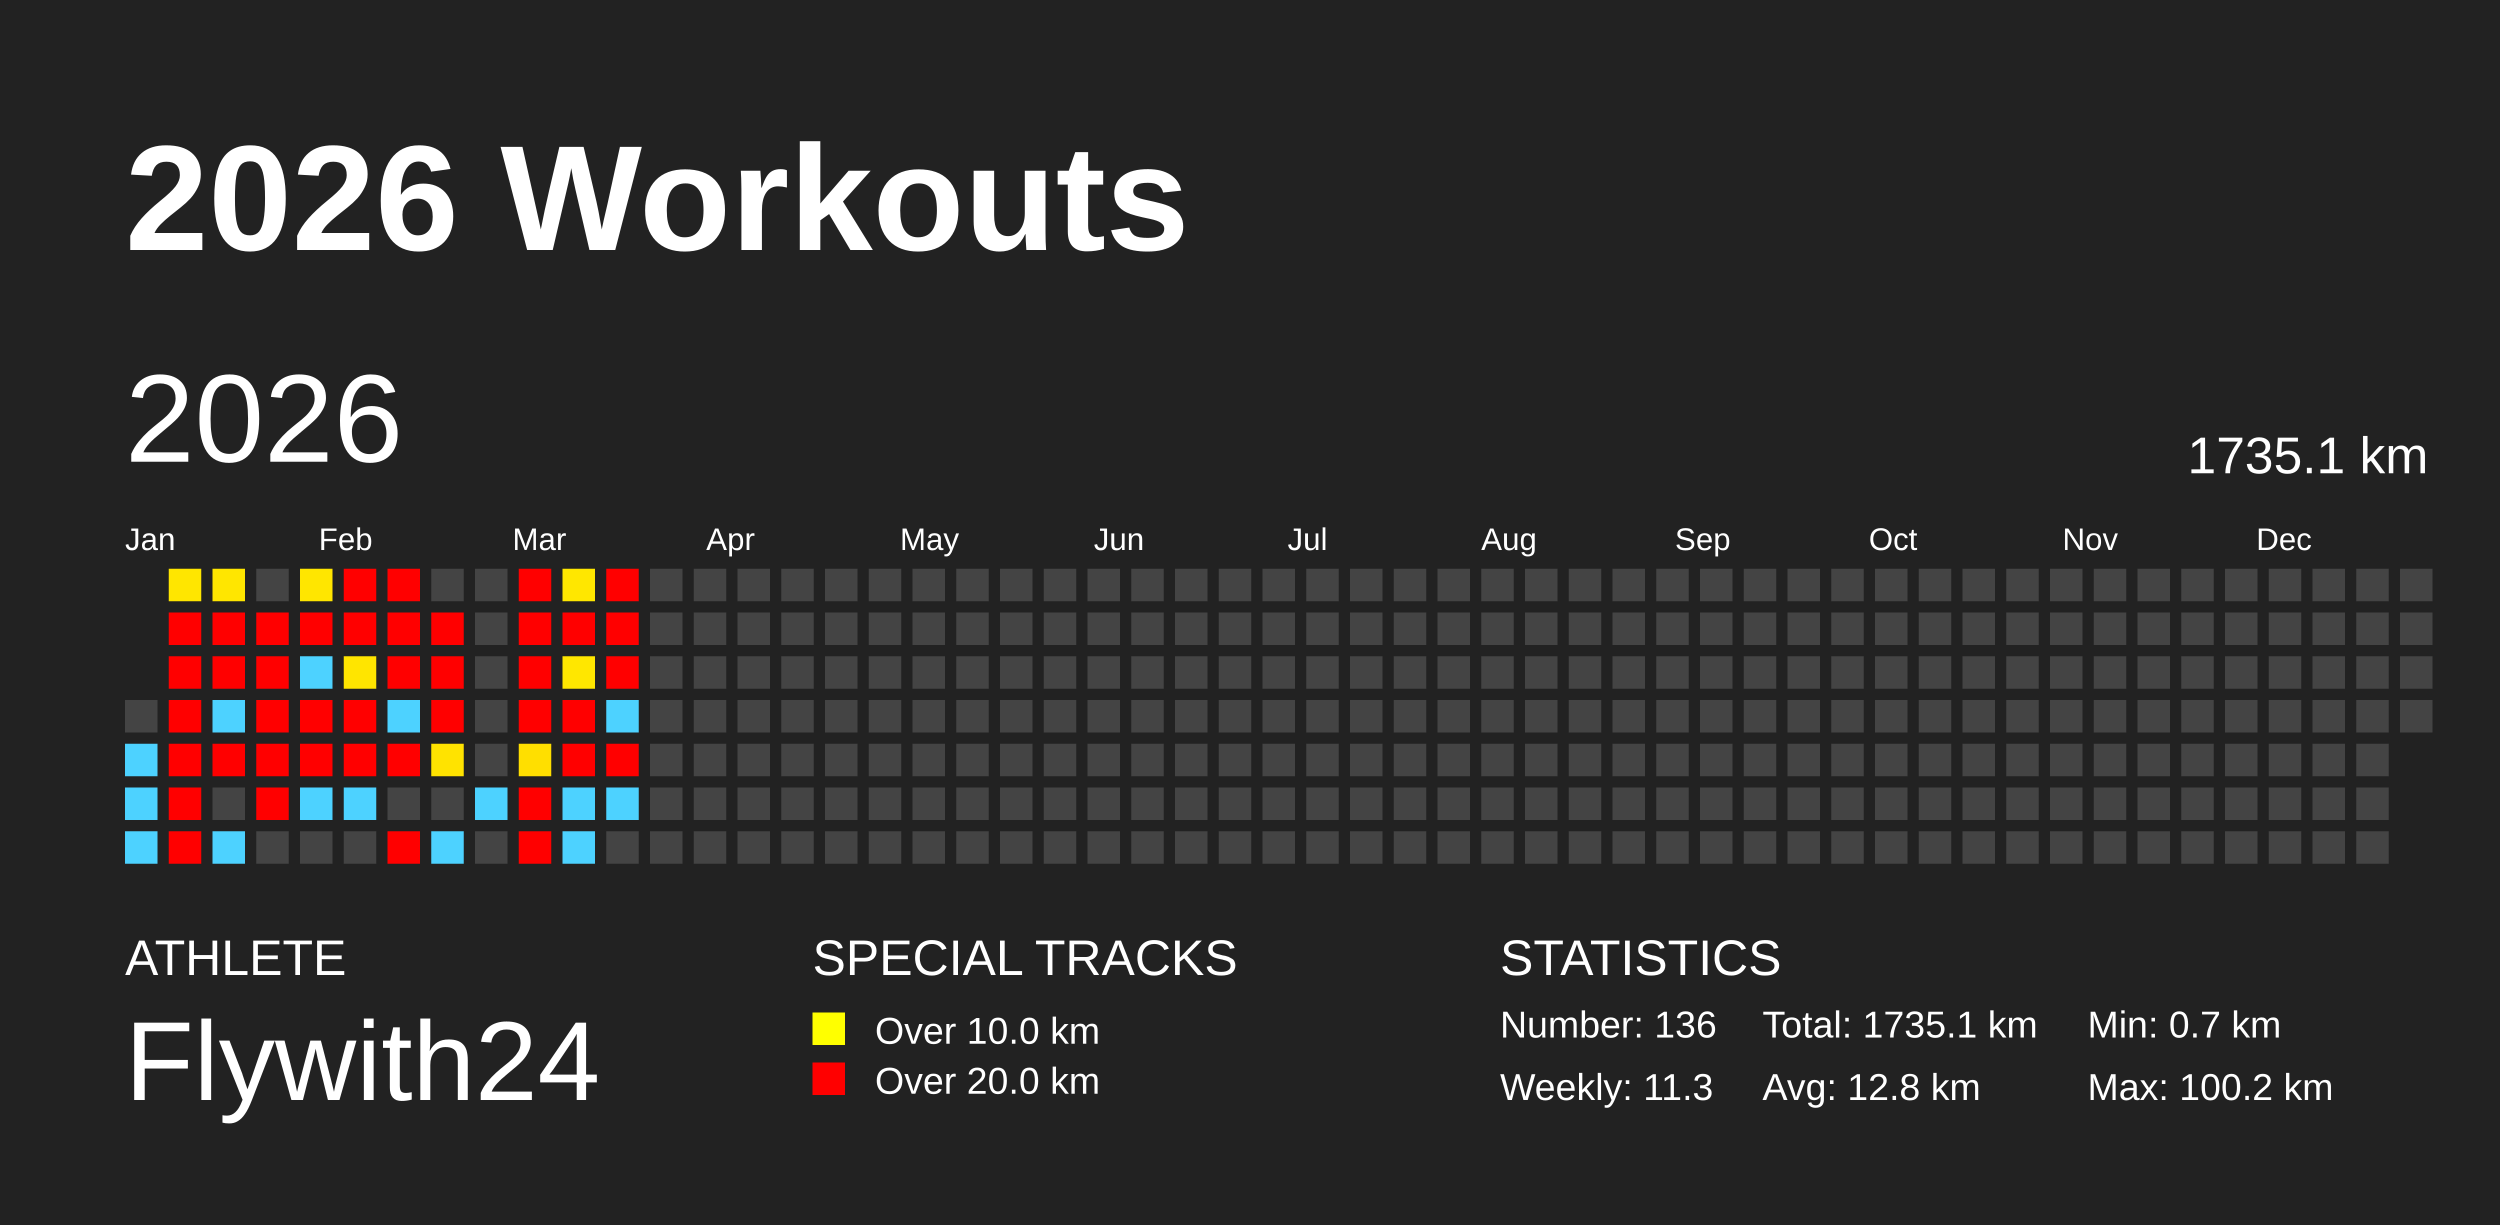
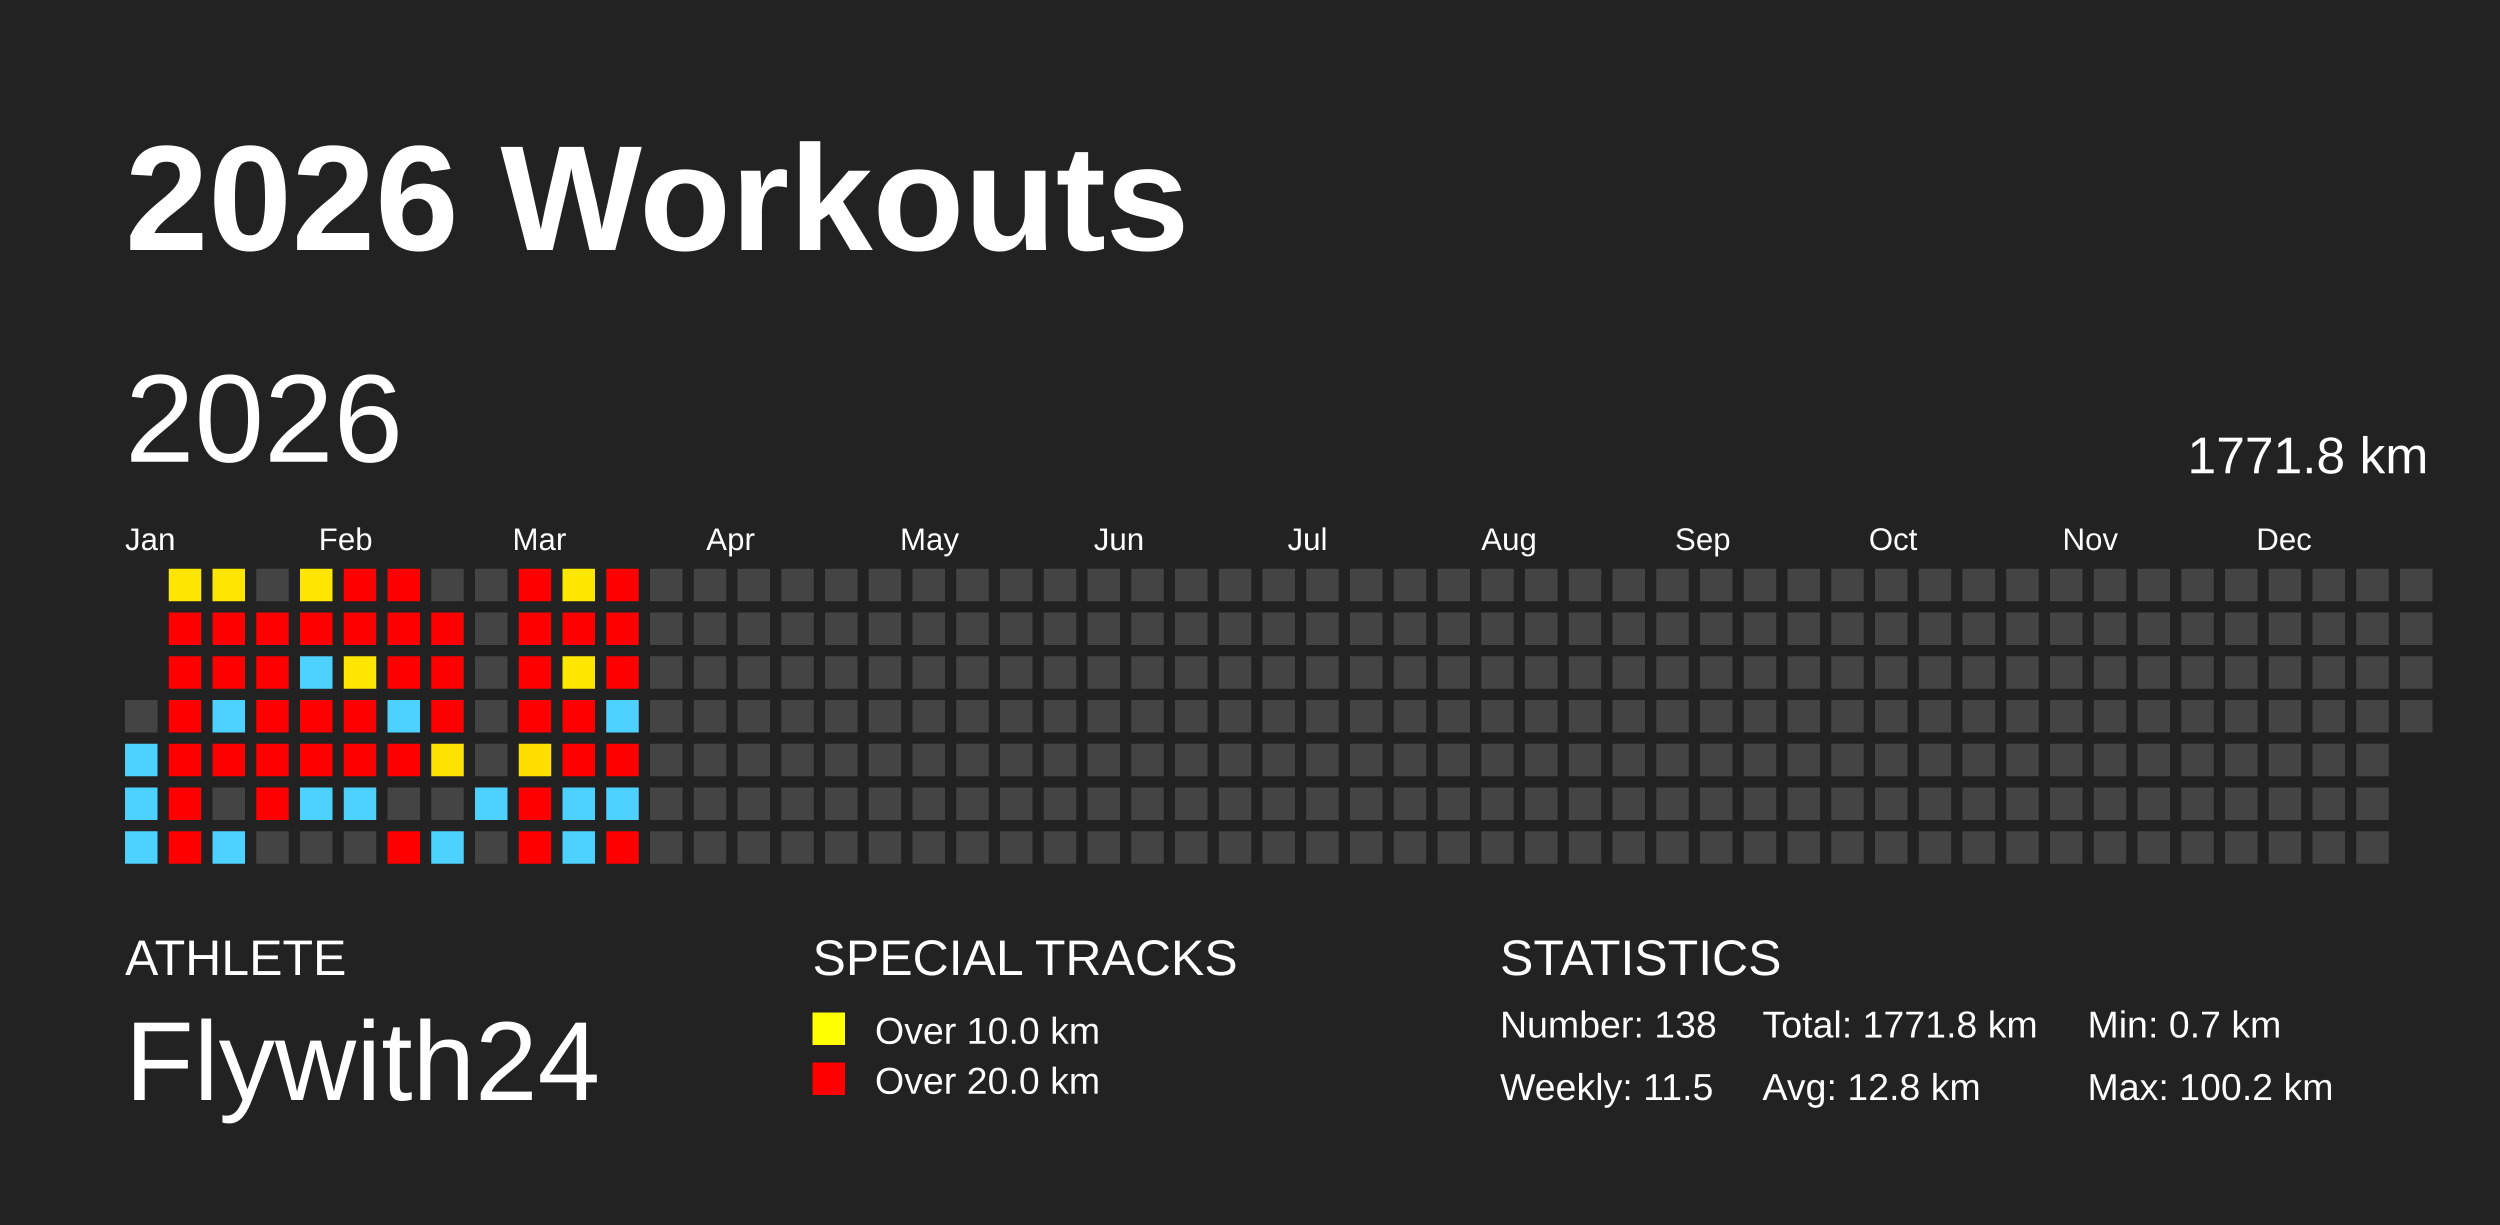
<svg xmlns="http://www.w3.org/2000/svg" baseProfile="full" height="98mm" version="1.1" viewBox="0,0,200,98" width="200mm">
  <defs />
  <rect fill="#222222" height="98" width="200" x="0" y="0" />
  <text fill="#FFFFFF" style="font-size:12px; font-family:Arial; font-weight:bold;" x="10" y="20">2026 Workouts</text>
  <text fill="#FFFFFF" style="font-size:4px; font-family:Arial" x="10" y="78">ATHLETE</text>
  <text fill="#FFFFFF" style="font-size:9px; font-family:Arial" x="10" y="88">Flywith24</text>
  <text fill="#FFFFFF" style="font-size:4px; font-family:Arial" x="65" y="78">SPECIAL TRACKS</text>
  <rect fill="yellow" height="2.6" width="2.6" x="65" y="81" />
  <text fill="#FFFFFF" style="font-size:3px; font-family:Arial" x="70" y="83.5">Over 10.0 km</text>
  <rect fill="red" height="2.6" width="2.6" x="65" y="85" />
  <text fill="#FFFFFF" style="font-size:3px; font-family:Arial" x="70" y="87.5">Over 20.0 km</text>
  <text fill="#FFFFFF" style="font-size:4px; font-family:Arial" x="120" y="78">STATISTICS</text>
-   <text fill="#FFFFFF" style="font-size:3px; font-family:Arial" x="120" y="83">Number: 136</text>
-   <text fill="#FFFFFF" style="font-size:3px; font-family:Arial" x="120" y="88">Weekly: 11.3</text>
-   <text fill="#FFFFFF" style="font-size:3px; font-family:Arial" x="141" y="83">Total: 1735.1 km</text>
+   <text fill="#FFFFFF" style="font-size:3px; font-family:Arial" x="120" y="83">Number: 138</text>
+   <text fill="#FFFFFF" style="font-size:3px; font-family:Arial" x="120" y="88">Weekly: 11.5</text>
+   <text fill="#FFFFFF" style="font-size:3px; font-family:Arial" x="141" y="83">Total: 1771.8 km</text>
  <text fill="#FFFFFF" style="font-size:3px; font-family:Arial" x="141" y="88">Avg: 12.8 km</text>
  <text fill="#FFFFFF" style="font-size:3px; font-family:Arial" x="167" y="83">Min: 0.7 km</text>
  <text fill="#FFFFFF" style="font-size:3px; font-family:Arial" x="167" y="88">Max: 100.2 km</text>
  <text dominant-baseline="hanging" fill="#FFFFFF" style="font-size:10.0px; font-family:Arial;" x="10" y="30">2026</text>
-   <text dominant-baseline="hanging" fill="#FFFFFF" style="font-size:4.125px; font-family:Arial;" x="175" y="35">1735.1 km</text>
+   <text dominant-baseline="hanging" fill="#FFFFFF" style="font-size:4.125px; font-family:Arial;" x="175" y="35">1771.8 km</text>
  <text fill="#FFFFFF" style="font-size:2.5px; font-family:Arial" x="10.0" y="44">Jan</text>
  <text fill="#FFFFFF" style="font-size:2.5px; font-family:Arial" x="25.5" y="44">Feb</text>
  <text fill="#FFFFFF" style="font-size:2.5px; font-family:Arial" x="41.0" y="44">Mar</text>
  <text fill="#FFFFFF" style="font-size:2.5px; font-family:Arial" x="56.5" y="44">Apr</text>
  <text fill="#FFFFFF" style="font-size:2.5px; font-family:Arial" x="72.0" y="44">May</text>
  <text fill="#FFFFFF" style="font-size:2.5px; font-family:Arial" x="87.5" y="44">Jun</text>
  <text fill="#FFFFFF" style="font-size:2.5px; font-family:Arial" x="103.0" y="44">Jul</text>
  <text fill="#FFFFFF" style="font-size:2.5px; font-family:Arial" x="118.5" y="44">Aug</text>
  <text fill="#FFFFFF" style="font-size:2.5px; font-family:Arial" x="134.0" y="44">Sep</text>
  <text fill="#FFFFFF" style="font-size:2.5px; font-family:Arial" x="149.5" y="44">Oct</text>
  <text fill="#FFFFFF" style="font-size:2.5px; font-family:Arial" x="165.0" y="44">Nov</text>
  <text fill="#FFFFFF" style="font-size:2.5px; font-family:Arial" x="180.5" y="44">Dec</text>
  <rect fill="#444444" height="2.6" width="2.6" x="10.0" y="56.0" />
  <rect fill="#4dd2ff" height="2.6" width="2.6" x="10.0" y="59.5" />
  <rect fill="#4dd2ff" height="2.6" width="2.6" x="10.0" y="63.0" />
  <rect fill="#4dd2ff" height="2.6" width="2.6" x="10.0" y="66.5" />
  <rect fill="#ffe600" height="2.6" width="2.6" x="13.5" y="45.5" />
  <rect fill="red" height="2.6" width="2.6" x="13.5" y="49.0" />
  <rect fill="red" height="2.6" width="2.6" x="13.5" y="52.5" />
  <rect fill="red" height="2.6" width="2.6" x="13.5" y="56.0" />
  <rect fill="red" height="2.6" width="2.6" x="13.5" y="59.5" />
  <rect fill="red" height="2.6" width="2.6" x="13.5" y="63.0" />
  <rect fill="red" height="2.6" width="2.6" x="13.5" y="66.5" />
  <rect fill="#ffe600" height="2.6" width="2.6" x="17.0" y="45.5" />
  <rect fill="red" height="2.6" width="2.6" x="17.0" y="49.0" />
  <rect fill="red" height="2.6" width="2.6" x="17.0" y="52.5" />
  <rect fill="#4dd2ff" height="2.6" width="2.6" x="17.0" y="56.0" />
  <rect fill="red" height="2.6" width="2.6" x="17.0" y="59.5" />
  <rect fill="#444444" height="2.6" width="2.6" x="17.0" y="63.0" />
  <rect fill="#4dd2ff" height="2.6" width="2.6" x="17.0" y="66.5" />
  <rect fill="#444444" height="2.6" width="2.6" x="20.5" y="45.5" />
  <rect fill="red" height="2.6" width="2.6" x="20.5" y="49.0" />
  <rect fill="red" height="2.6" width="2.6" x="20.5" y="52.5" />
  <rect fill="red" height="2.6" width="2.6" x="20.5" y="56.0" />
  <rect fill="red" height="2.6" width="2.6" x="20.5" y="59.5" />
  <rect fill="red" height="2.6" width="2.6" x="20.5" y="63.0" />
  <rect fill="#444444" height="2.6" width="2.6" x="20.5" y="66.5" />
  <rect fill="#ffe600" height="2.6" width="2.6" x="24.0" y="45.5" />
  <rect fill="red" height="2.6" width="2.6" x="24.0" y="49.0" />
  <rect fill="#4dd2ff" height="2.6" width="2.6" x="24.0" y="52.5" />
  <rect fill="red" height="2.6" width="2.6" x="24.0" y="56.0" />
  <rect fill="red" height="2.6" width="2.6" x="24.0" y="59.5" />
  <rect fill="#4dd2ff" height="2.6" width="2.6" x="24.0" y="63.0" />
  <rect fill="#444444" height="2.6" width="2.6" x="24.0" y="66.5" />
  <rect fill="red" height="2.6" width="2.6" x="27.5" y="45.5" />
  <rect fill="red" height="2.6" width="2.6" x="27.5" y="49.0" />
  <rect fill="#ffe500" height="2.6" width="2.6" x="27.5" y="52.5" />
  <rect fill="red" height="2.6" width="2.6" x="27.5" y="56.0" />
  <rect fill="red" height="2.6" width="2.6" x="27.5" y="59.5" />
  <rect fill="#4dd2ff" height="2.6" width="2.6" x="27.5" y="63.0" />
  <rect fill="#444444" height="2.6" width="2.6" x="27.5" y="66.5" />
  <rect fill="red" height="2.6" width="2.6" x="31.0" y="45.5" />
  <rect fill="red" height="2.6" width="2.6" x="31.0" y="49.0" />
  <rect fill="red" height="2.6" width="2.6" x="31.0" y="52.5" />
  <rect fill="#4dd2ff" height="2.6" width="2.6" x="31.0" y="56.0" />
  <rect fill="red" height="2.6" width="2.6" x="31.0" y="59.5" />
  <rect fill="#444444" height="2.6" width="2.6" x="31.0" y="63.0" />
  <rect fill="red" height="2.6" width="2.6" x="31.0" y="66.5" />
  <rect fill="#444444" height="2.6" width="2.6" x="34.5" y="45.5" />
  <rect fill="red" height="2.6" width="2.6" x="34.5" y="49.0" />
  <rect fill="red" height="2.6" width="2.6" x="34.5" y="52.5" />
  <rect fill="red" height="2.6" width="2.6" x="34.5" y="56.0" />
  <rect fill="#ffe300" height="2.6" width="2.6" x="34.5" y="59.5" />
  <rect fill="#444444" height="2.6" width="2.6" x="34.5" y="63.0" />
  <rect fill="#4dd2ff" height="2.6" width="2.6" x="34.5" y="66.5" />
  <rect fill="#444444" height="2.6" width="2.6" x="38.0" y="45.5" />
  <rect fill="#444444" height="2.6" width="2.6" x="38.0" y="49.0" />
  <rect fill="#444444" height="2.6" width="2.6" x="38.0" y="52.5" />
  <rect fill="#444444" height="2.6" width="2.6" x="38.0" y="56.0" />
  <rect fill="#444444" height="2.6" width="2.6" x="38.0" y="59.5" />
  <rect fill="#4dd2ff" height="2.6" width="2.6" x="38.0" y="63.0" />
  <rect fill="#444444" height="2.6" width="2.6" x="38.0" y="66.5" />
  <rect fill="red" height="2.6" width="2.6" x="41.5" y="45.5" />
  <rect fill="red" height="2.6" width="2.6" x="41.5" y="49.0" />
  <rect fill="red" height="2.6" width="2.6" x="41.5" y="52.5" />
  <rect fill="red" height="2.6" width="2.6" x="41.5" y="56.0" />
  <rect fill="#ffdf00" height="2.6" width="2.6" x="41.5" y="59.5" />
  <rect fill="red" height="2.6" width="2.6" x="41.5" y="63.0" />
  <rect fill="red" height="2.6" width="2.6" x="41.5" y="66.5" />
  <rect fill="#ffe700" height="2.6" width="2.6" x="45.0" y="45.5" />
  <rect fill="red" height="2.6" width="2.6" x="45.0" y="49.0" />
  <rect fill="#ffe700" height="2.6" width="2.6" x="45.0" y="52.5" />
  <rect fill="red" height="2.6" width="2.6" x="45.0" y="56.0" />
  <rect fill="red" height="2.6" width="2.6" x="45.0" y="59.5" />
  <rect fill="#4dd2ff" height="2.6" width="2.6" x="45.0" y="63.0" />
  <rect fill="#4dd2ff" height="2.6" width="2.6" x="45.0" y="66.5" />
  <rect fill="red" height="2.6" width="2.6" x="48.5" y="45.5" />
  <rect fill="red" height="2.6" width="2.6" x="48.5" y="49.0" />
  <rect fill="red" height="2.6" width="2.6" x="48.5" y="52.5" />
  <rect fill="#4dd2ff" height="2.6" width="2.6" x="48.5" y="56.0" />
  <rect fill="red" height="2.6" width="2.6" x="48.5" y="59.5" />
  <rect fill="#4dd2ff" height="2.6" width="2.6" x="48.5" y="63.0" />
-   <rect fill="#444444" height="2.6" width="2.6" x="48.5" y="66.5" />
+   <rect fill="red" height="2.6" width="2.6" x="48.5" y="66.5" />
  <rect fill="#444444" height="2.6" width="2.6" x="52.0" y="45.5" />
  <rect fill="#444444" height="2.6" width="2.6" x="52.0" y="49.0" />
  <rect fill="#444444" height="2.6" width="2.6" x="52.0" y="52.5" />
  <rect fill="#444444" height="2.6" width="2.6" x="52.0" y="56.0" />
  <rect fill="#444444" height="2.6" width="2.6" x="52.0" y="59.5" />
  <rect fill="#444444" height="2.6" width="2.6" x="52.0" y="63.0" />
  <rect fill="#444444" height="2.6" width="2.6" x="52.0" y="66.5" />
  <rect fill="#444444" height="2.6" width="2.6" x="55.5" y="45.5" />
  <rect fill="#444444" height="2.6" width="2.6" x="55.5" y="49.0" />
  <rect fill="#444444" height="2.6" width="2.6" x="55.5" y="52.5" />
  <rect fill="#444444" height="2.6" width="2.6" x="55.5" y="56.0" />
  <rect fill="#444444" height="2.6" width="2.6" x="55.5" y="59.5" />
  <rect fill="#444444" height="2.6" width="2.6" x="55.5" y="63.0" />
  <rect fill="#444444" height="2.6" width="2.6" x="55.5" y="66.5" />
  <rect fill="#444444" height="2.6" width="2.6" x="59.0" y="45.5" />
  <rect fill="#444444" height="2.6" width="2.6" x="59.0" y="49.0" />
  <rect fill="#444444" height="2.6" width="2.6" x="59.0" y="52.5" />
  <rect fill="#444444" height="2.6" width="2.6" x="59.0" y="56.0" />
  <rect fill="#444444" height="2.6" width="2.6" x="59.0" y="59.5" />
  <rect fill="#444444" height="2.6" width="2.6" x="59.0" y="63.0" />
  <rect fill="#444444" height="2.6" width="2.6" x="59.0" y="66.5" />
  <rect fill="#444444" height="2.6" width="2.6" x="62.5" y="45.5" />
  <rect fill="#444444" height="2.6" width="2.6" x="62.5" y="49.0" />
  <rect fill="#444444" height="2.6" width="2.6" x="62.5" y="52.5" />
  <rect fill="#444444" height="2.6" width="2.6" x="62.5" y="56.0" />
  <rect fill="#444444" height="2.6" width="2.6" x="62.5" y="59.5" />
  <rect fill="#444444" height="2.6" width="2.6" x="62.5" y="63.0" />
  <rect fill="#444444" height="2.6" width="2.6" x="62.5" y="66.5" />
  <rect fill="#444444" height="2.6" width="2.6" x="66.0" y="45.5" />
  <rect fill="#444444" height="2.6" width="2.6" x="66.0" y="49.0" />
  <rect fill="#444444" height="2.6" width="2.6" x="66.0" y="52.5" />
  <rect fill="#444444" height="2.6" width="2.6" x="66.0" y="56.0" />
  <rect fill="#444444" height="2.6" width="2.6" x="66.0" y="59.5" />
  <rect fill="#444444" height="2.6" width="2.6" x="66.0" y="63.0" />
  <rect fill="#444444" height="2.6" width="2.6" x="66.0" y="66.5" />
  <rect fill="#444444" height="2.6" width="2.6" x="69.5" y="45.5" />
  <rect fill="#444444" height="2.6" width="2.6" x="69.5" y="49.0" />
  <rect fill="#444444" height="2.6" width="2.6" x="69.5" y="52.5" />
  <rect fill="#444444" height="2.6" width="2.6" x="69.5" y="56.0" />
  <rect fill="#444444" height="2.6" width="2.6" x="69.5" y="59.5" />
  <rect fill="#444444" height="2.6" width="2.6" x="69.5" y="63.0" />
  <rect fill="#444444" height="2.6" width="2.6" x="69.5" y="66.5" />
  <rect fill="#444444" height="2.6" width="2.6" x="73.0" y="45.5" />
  <rect fill="#444444" height="2.6" width="2.6" x="73.0" y="49.0" />
  <rect fill="#444444" height="2.6" width="2.6" x="73.0" y="52.5" />
  <rect fill="#444444" height="2.6" width="2.6" x="73.0" y="56.0" />
  <rect fill="#444444" height="2.6" width="2.6" x="73.0" y="59.5" />
  <rect fill="#444444" height="2.6" width="2.6" x="73.0" y="63.0" />
  <rect fill="#444444" height="2.6" width="2.6" x="73.0" y="66.5" />
  <rect fill="#444444" height="2.6" width="2.6" x="76.5" y="45.5" />
  <rect fill="#444444" height="2.6" width="2.6" x="76.5" y="49.0" />
  <rect fill="#444444" height="2.6" width="2.6" x="76.5" y="52.5" />
  <rect fill="#444444" height="2.6" width="2.6" x="76.5" y="56.0" />
  <rect fill="#444444" height="2.6" width="2.6" x="76.5" y="59.5" />
  <rect fill="#444444" height="2.6" width="2.6" x="76.5" y="63.0" />
  <rect fill="#444444" height="2.6" width="2.6" x="76.5" y="66.5" />
  <rect fill="#444444" height="2.6" width="2.6" x="80.0" y="45.5" />
  <rect fill="#444444" height="2.6" width="2.6" x="80.0" y="49.0" />
  <rect fill="#444444" height="2.6" width="2.6" x="80.0" y="52.5" />
  <rect fill="#444444" height="2.6" width="2.6" x="80.0" y="56.0" />
  <rect fill="#444444" height="2.6" width="2.6" x="80.0" y="59.5" />
  <rect fill="#444444" height="2.6" width="2.6" x="80.0" y="63.0" />
  <rect fill="#444444" height="2.6" width="2.6" x="80.0" y="66.5" />
  <rect fill="#444444" height="2.6" width="2.6" x="83.5" y="45.5" />
  <rect fill="#444444" height="2.6" width="2.6" x="83.5" y="49.0" />
  <rect fill="#444444" height="2.6" width="2.6" x="83.5" y="52.5" />
  <rect fill="#444444" height="2.6" width="2.6" x="83.5" y="56.0" />
  <rect fill="#444444" height="2.6" width="2.6" x="83.5" y="59.5" />
  <rect fill="#444444" height="2.6" width="2.6" x="83.5" y="63.0" />
  <rect fill="#444444" height="2.6" width="2.6" x="83.5" y="66.5" />
  <rect fill="#444444" height="2.6" width="2.6" x="87.0" y="45.5" />
  <rect fill="#444444" height="2.6" width="2.6" x="87.0" y="49.0" />
  <rect fill="#444444" height="2.6" width="2.6" x="87.0" y="52.5" />
  <rect fill="#444444" height="2.6" width="2.6" x="87.0" y="56.0" />
  <rect fill="#444444" height="2.6" width="2.6" x="87.0" y="59.5" />
  <rect fill="#444444" height="2.6" width="2.6" x="87.0" y="63.0" />
  <rect fill="#444444" height="2.6" width="2.6" x="87.0" y="66.5" />
  <rect fill="#444444" height="2.6" width="2.6" x="90.5" y="45.5" />
  <rect fill="#444444" height="2.6" width="2.6" x="90.5" y="49.0" />
  <rect fill="#444444" height="2.6" width="2.6" x="90.5" y="52.5" />
  <rect fill="#444444" height="2.6" width="2.6" x="90.5" y="56.0" />
  <rect fill="#444444" height="2.6" width="2.6" x="90.5" y="59.5" />
  <rect fill="#444444" height="2.6" width="2.6" x="90.5" y="63.0" />
  <rect fill="#444444" height="2.6" width="2.6" x="90.5" y="66.5" />
  <rect fill="#444444" height="2.6" width="2.6" x="94.0" y="45.5" />
  <rect fill="#444444" height="2.6" width="2.6" x="94.0" y="49.0" />
  <rect fill="#444444" height="2.6" width="2.6" x="94.0" y="52.5" />
  <rect fill="#444444" height="2.6" width="2.6" x="94.0" y="56.0" />
  <rect fill="#444444" height="2.6" width="2.6" x="94.0" y="59.5" />
  <rect fill="#444444" height="2.6" width="2.6" x="94.0" y="63.0" />
  <rect fill="#444444" height="2.6" width="2.6" x="94.0" y="66.5" />
  <rect fill="#444444" height="2.6" width="2.6" x="97.5" y="45.5" />
  <rect fill="#444444" height="2.6" width="2.6" x="97.5" y="49.0" />
  <rect fill="#444444" height="2.6" width="2.6" x="97.5" y="52.5" />
  <rect fill="#444444" height="2.6" width="2.6" x="97.5" y="56.0" />
  <rect fill="#444444" height="2.6" width="2.6" x="97.5" y="59.5" />
  <rect fill="#444444" height="2.6" width="2.6" x="97.5" y="63.0" />
  <rect fill="#444444" height="2.6" width="2.6" x="97.5" y="66.5" />
  <rect fill="#444444" height="2.6" width="2.6" x="101.0" y="45.5" />
  <rect fill="#444444" height="2.6" width="2.6" x="101.0" y="49.0" />
  <rect fill="#444444" height="2.6" width="2.6" x="101.0" y="52.5" />
  <rect fill="#444444" height="2.6" width="2.6" x="101.0" y="56.0" />
  <rect fill="#444444" height="2.6" width="2.6" x="101.0" y="59.5" />
  <rect fill="#444444" height="2.6" width="2.6" x="101.0" y="63.0" />
  <rect fill="#444444" height="2.6" width="2.6" x="101.0" y="66.5" />
  <rect fill="#444444" height="2.6" width="2.6" x="104.5" y="45.5" />
  <rect fill="#444444" height="2.6" width="2.6" x="104.5" y="49.0" />
  <rect fill="#444444" height="2.6" width="2.6" x="104.5" y="52.5" />
  <rect fill="#444444" height="2.6" width="2.6" x="104.5" y="56.0" />
  <rect fill="#444444" height="2.6" width="2.6" x="104.5" y="59.5" />
  <rect fill="#444444" height="2.6" width="2.6" x="104.5" y="63.0" />
  <rect fill="#444444" height="2.6" width="2.6" x="104.5" y="66.5" />
  <rect fill="#444444" height="2.6" width="2.6" x="108.0" y="45.5" />
  <rect fill="#444444" height="2.6" width="2.6" x="108.0" y="49.0" />
  <rect fill="#444444" height="2.6" width="2.6" x="108.0" y="52.5" />
  <rect fill="#444444" height="2.6" width="2.6" x="108.0" y="56.0" />
  <rect fill="#444444" height="2.6" width="2.6" x="108.0" y="59.5" />
  <rect fill="#444444" height="2.6" width="2.6" x="108.0" y="63.0" />
  <rect fill="#444444" height="2.6" width="2.6" x="108.0" y="66.5" />
  <rect fill="#444444" height="2.6" width="2.6" x="111.5" y="45.5" />
  <rect fill="#444444" height="2.6" width="2.6" x="111.5" y="49.0" />
  <rect fill="#444444" height="2.6" width="2.6" x="111.5" y="52.5" />
  <rect fill="#444444" height="2.6" width="2.6" x="111.5" y="56.0" />
  <rect fill="#444444" height="2.6" width="2.6" x="111.5" y="59.5" />
  <rect fill="#444444" height="2.6" width="2.6" x="111.5" y="63.0" />
  <rect fill="#444444" height="2.6" width="2.6" x="111.5" y="66.5" />
  <rect fill="#444444" height="2.6" width="2.6" x="115.0" y="45.5" />
  <rect fill="#444444" height="2.6" width="2.6" x="115.0" y="49.0" />
  <rect fill="#444444" height="2.6" width="2.6" x="115.0" y="52.5" />
  <rect fill="#444444" height="2.6" width="2.6" x="115.0" y="56.0" />
  <rect fill="#444444" height="2.6" width="2.6" x="115.0" y="59.5" />
  <rect fill="#444444" height="2.6" width="2.6" x="115.0" y="63.0" />
  <rect fill="#444444" height="2.6" width="2.6" x="115.0" y="66.5" />
  <rect fill="#444444" height="2.6" width="2.6" x="118.5" y="45.5" />
  <rect fill="#444444" height="2.6" width="2.6" x="118.5" y="49.0" />
  <rect fill="#444444" height="2.6" width="2.6" x="118.5" y="52.5" />
  <rect fill="#444444" height="2.6" width="2.6" x="118.5" y="56.0" />
  <rect fill="#444444" height="2.6" width="2.6" x="118.5" y="59.5" />
  <rect fill="#444444" height="2.6" width="2.6" x="118.5" y="63.0" />
  <rect fill="#444444" height="2.6" width="2.6" x="118.5" y="66.5" />
  <rect fill="#444444" height="2.6" width="2.6" x="122.0" y="45.5" />
  <rect fill="#444444" height="2.6" width="2.6" x="122.0" y="49.0" />
  <rect fill="#444444" height="2.6" width="2.6" x="122.0" y="52.5" />
  <rect fill="#444444" height="2.6" width="2.6" x="122.0" y="56.0" />
  <rect fill="#444444" height="2.6" width="2.6" x="122.0" y="59.5" />
  <rect fill="#444444" height="2.6" width="2.6" x="122.0" y="63.0" />
  <rect fill="#444444" height="2.6" width="2.6" x="122.0" y="66.5" />
  <rect fill="#444444" height="2.6" width="2.6" x="125.5" y="45.5" />
  <rect fill="#444444" height="2.6" width="2.6" x="125.5" y="49.0" />
  <rect fill="#444444" height="2.6" width="2.6" x="125.5" y="52.5" />
  <rect fill="#444444" height="2.6" width="2.6" x="125.5" y="56.0" />
  <rect fill="#444444" height="2.6" width="2.6" x="125.5" y="59.5" />
  <rect fill="#444444" height="2.6" width="2.6" x="125.5" y="63.0" />
  <rect fill="#444444" height="2.6" width="2.6" x="125.5" y="66.5" />
  <rect fill="#444444" height="2.6" width="2.6" x="129.0" y="45.5" />
  <rect fill="#444444" height="2.6" width="2.6" x="129.0" y="49.0" />
  <rect fill="#444444" height="2.6" width="2.6" x="129.0" y="52.5" />
  <rect fill="#444444" height="2.6" width="2.6" x="129.0" y="56.0" />
  <rect fill="#444444" height="2.6" width="2.6" x="129.0" y="59.5" />
  <rect fill="#444444" height="2.6" width="2.6" x="129.0" y="63.0" />
  <rect fill="#444444" height="2.6" width="2.6" x="129.0" y="66.5" />
  <rect fill="#444444" height="2.6" width="2.6" x="132.5" y="45.5" />
  <rect fill="#444444" height="2.6" width="2.6" x="132.5" y="49.0" />
  <rect fill="#444444" height="2.6" width="2.6" x="132.5" y="52.5" />
  <rect fill="#444444" height="2.6" width="2.6" x="132.5" y="56.0" />
  <rect fill="#444444" height="2.6" width="2.6" x="132.5" y="59.5" />
  <rect fill="#444444" height="2.6" width="2.6" x="132.5" y="63.0" />
  <rect fill="#444444" height="2.6" width="2.6" x="132.5" y="66.5" />
  <rect fill="#444444" height="2.6" width="2.6" x="136.0" y="45.5" />
  <rect fill="#444444" height="2.6" width="2.6" x="136.0" y="49.0" />
  <rect fill="#444444" height="2.6" width="2.6" x="136.0" y="52.5" />
  <rect fill="#444444" height="2.6" width="2.6" x="136.0" y="56.0" />
  <rect fill="#444444" height="2.6" width="2.6" x="136.0" y="59.5" />
  <rect fill="#444444" height="2.6" width="2.6" x="136.0" y="63.0" />
  <rect fill="#444444" height="2.6" width="2.6" x="136.0" y="66.5" />
  <rect fill="#444444" height="2.6" width="2.6" x="139.5" y="45.5" />
  <rect fill="#444444" height="2.6" width="2.6" x="139.5" y="49.0" />
  <rect fill="#444444" height="2.6" width="2.6" x="139.5" y="52.5" />
  <rect fill="#444444" height="2.6" width="2.6" x="139.5" y="56.0" />
  <rect fill="#444444" height="2.6" width="2.6" x="139.5" y="59.5" />
  <rect fill="#444444" height="2.6" width="2.6" x="139.5" y="63.0" />
  <rect fill="#444444" height="2.6" width="2.6" x="139.5" y="66.5" />
  <rect fill="#444444" height="2.6" width="2.6" x="143.0" y="45.5" />
  <rect fill="#444444" height="2.6" width="2.6" x="143.0" y="49.0" />
  <rect fill="#444444" height="2.6" width="2.6" x="143.0" y="52.5" />
  <rect fill="#444444" height="2.6" width="2.6" x="143.0" y="56.0" />
  <rect fill="#444444" height="2.6" width="2.6" x="143.0" y="59.5" />
  <rect fill="#444444" height="2.6" width="2.6" x="143.0" y="63.0" />
  <rect fill="#444444" height="2.6" width="2.6" x="143.0" y="66.5" />
  <rect fill="#444444" height="2.6" width="2.6" x="146.5" y="45.5" />
  <rect fill="#444444" height="2.6" width="2.6" x="146.5" y="49.0" />
  <rect fill="#444444" height="2.6" width="2.6" x="146.5" y="52.5" />
  <rect fill="#444444" height="2.6" width="2.6" x="146.5" y="56.0" />
  <rect fill="#444444" height="2.6" width="2.6" x="146.5" y="59.5" />
  <rect fill="#444444" height="2.6" width="2.6" x="146.5" y="63.0" />
  <rect fill="#444444" height="2.6" width="2.6" x="146.5" y="66.5" />
  <rect fill="#444444" height="2.6" width="2.6" x="150.0" y="45.5" />
  <rect fill="#444444" height="2.6" width="2.6" x="150.0" y="49.0" />
  <rect fill="#444444" height="2.6" width="2.6" x="150.0" y="52.5" />
  <rect fill="#444444" height="2.6" width="2.6" x="150.0" y="56.0" />
  <rect fill="#444444" height="2.6" width="2.6" x="150.0" y="59.5" />
  <rect fill="#444444" height="2.6" width="2.6" x="150.0" y="63.0" />
  <rect fill="#444444" height="2.6" width="2.6" x="150.0" y="66.5" />
  <rect fill="#444444" height="2.6" width="2.6" x="153.5" y="45.5" />
  <rect fill="#444444" height="2.6" width="2.6" x="153.5" y="49.0" />
  <rect fill="#444444" height="2.6" width="2.6" x="153.5" y="52.5" />
  <rect fill="#444444" height="2.6" width="2.6" x="153.5" y="56.0" />
  <rect fill="#444444" height="2.6" width="2.6" x="153.5" y="59.5" />
  <rect fill="#444444" height="2.6" width="2.6" x="153.5" y="63.0" />
  <rect fill="#444444" height="2.6" width="2.6" x="153.5" y="66.5" />
  <rect fill="#444444" height="2.6" width="2.6" x="157.0" y="45.5" />
  <rect fill="#444444" height="2.6" width="2.6" x="157.0" y="49.0" />
  <rect fill="#444444" height="2.6" width="2.6" x="157.0" y="52.5" />
  <rect fill="#444444" height="2.6" width="2.6" x="157.0" y="56.0" />
  <rect fill="#444444" height="2.6" width="2.6" x="157.0" y="59.5" />
  <rect fill="#444444" height="2.6" width="2.6" x="157.0" y="63.0" />
  <rect fill="#444444" height="2.6" width="2.6" x="157.0" y="66.5" />
  <rect fill="#444444" height="2.6" width="2.6" x="160.5" y="45.5" />
  <rect fill="#444444" height="2.6" width="2.6" x="160.5" y="49.0" />
  <rect fill="#444444" height="2.6" width="2.6" x="160.5" y="52.5" />
  <rect fill="#444444" height="2.6" width="2.6" x="160.5" y="56.0" />
  <rect fill="#444444" height="2.6" width="2.6" x="160.5" y="59.5" />
  <rect fill="#444444" height="2.6" width="2.6" x="160.5" y="63.0" />
  <rect fill="#444444" height="2.6" width="2.6" x="160.5" y="66.5" />
  <rect fill="#444444" height="2.6" width="2.6" x="164.0" y="45.5" />
  <rect fill="#444444" height="2.6" width="2.6" x="164.0" y="49.0" />
  <rect fill="#444444" height="2.6" width="2.6" x="164.0" y="52.5" />
  <rect fill="#444444" height="2.6" width="2.6" x="164.0" y="56.0" />
  <rect fill="#444444" height="2.6" width="2.6" x="164.0" y="59.5" />
  <rect fill="#444444" height="2.6" width="2.6" x="164.0" y="63.0" />
  <rect fill="#444444" height="2.6" width="2.6" x="164.0" y="66.5" />
  <rect fill="#444444" height="2.6" width="2.6" x="167.5" y="45.5" />
  <rect fill="#444444" height="2.6" width="2.6" x="167.5" y="49.0" />
  <rect fill="#444444" height="2.6" width="2.6" x="167.5" y="52.5" />
  <rect fill="#444444" height="2.6" width="2.6" x="167.5" y="56.0" />
  <rect fill="#444444" height="2.6" width="2.6" x="167.5" y="59.5" />
  <rect fill="#444444" height="2.6" width="2.6" x="167.5" y="63.0" />
  <rect fill="#444444" height="2.6" width="2.6" x="167.5" y="66.5" />
  <rect fill="#444444" height="2.6" width="2.6" x="171.0" y="45.5" />
  <rect fill="#444444" height="2.6" width="2.6" x="171.0" y="49.0" />
  <rect fill="#444444" height="2.6" width="2.6" x="171.0" y="52.5" />
  <rect fill="#444444" height="2.6" width="2.6" x="171.0" y="56.0" />
  <rect fill="#444444" height="2.6" width="2.6" x="171.0" y="59.5" />
  <rect fill="#444444" height="2.6" width="2.6" x="171.0" y="63.0" />
  <rect fill="#444444" height="2.6" width="2.6" x="171.0" y="66.5" />
  <rect fill="#444444" height="2.6" width="2.6" x="174.5" y="45.5" />
  <rect fill="#444444" height="2.6" width="2.6" x="174.5" y="49.0" />
  <rect fill="#444444" height="2.6" width="2.6" x="174.5" y="52.5" />
  <rect fill="#444444" height="2.6" width="2.6" x="174.5" y="56.0" />
  <rect fill="#444444" height="2.6" width="2.6" x="174.5" y="59.5" />
  <rect fill="#444444" height="2.6" width="2.6" x="174.5" y="63.0" />
  <rect fill="#444444" height="2.6" width="2.6" x="174.5" y="66.5" />
  <rect fill="#444444" height="2.6" width="2.6" x="178.0" y="45.5" />
  <rect fill="#444444" height="2.6" width="2.6" x="178.0" y="49.0" />
  <rect fill="#444444" height="2.6" width="2.6" x="178.0" y="52.5" />
  <rect fill="#444444" height="2.6" width="2.6" x="178.0" y="56.0" />
  <rect fill="#444444" height="2.6" width="2.6" x="178.0" y="59.5" />
  <rect fill="#444444" height="2.6" width="2.6" x="178.0" y="63.0" />
  <rect fill="#444444" height="2.6" width="2.6" x="178.0" y="66.5" />
  <rect fill="#444444" height="2.6" width="2.6" x="181.5" y="45.5" />
  <rect fill="#444444" height="2.6" width="2.6" x="181.5" y="49.0" />
  <rect fill="#444444" height="2.6" width="2.6" x="181.5" y="52.5" />
  <rect fill="#444444" height="2.6" width="2.6" x="181.5" y="56.0" />
  <rect fill="#444444" height="2.6" width="2.6" x="181.5" y="59.5" />
  <rect fill="#444444" height="2.6" width="2.6" x="181.5" y="63.0" />
  <rect fill="#444444" height="2.6" width="2.6" x="181.5" y="66.5" />
  <rect fill="#444444" height="2.6" width="2.6" x="185.0" y="45.5" />
  <rect fill="#444444" height="2.6" width="2.6" x="185.0" y="49.0" />
  <rect fill="#444444" height="2.6" width="2.6" x="185.0" y="52.5" />
  <rect fill="#444444" height="2.6" width="2.6" x="185.0" y="56.0" />
  <rect fill="#444444" height="2.6" width="2.6" x="185.0" y="59.5" />
  <rect fill="#444444" height="2.6" width="2.6" x="185.0" y="63.0" />
  <rect fill="#444444" height="2.6" width="2.6" x="185.0" y="66.5" />
  <rect fill="#444444" height="2.6" width="2.6" x="188.5" y="45.5" />
  <rect fill="#444444" height="2.6" width="2.6" x="188.5" y="49.0" />
  <rect fill="#444444" height="2.6" width="2.6" x="188.5" y="52.5" />
  <rect fill="#444444" height="2.6" width="2.6" x="188.5" y="56.0" />
  <rect fill="#444444" height="2.6" width="2.6" x="188.5" y="59.5" />
  <rect fill="#444444" height="2.6" width="2.6" x="188.5" y="63.0" />
  <rect fill="#444444" height="2.6" width="2.6" x="188.5" y="66.5" />
  <rect fill="#444444" height="2.6" width="2.6" x="192.0" y="45.5" />
  <rect fill="#444444" height="2.6" width="2.6" x="192.0" y="49.0" />
  <rect fill="#444444" height="2.6" width="2.6" x="192.0" y="52.5" />
  <rect fill="#444444" height="2.6" width="2.6" x="192.0" y="56.0" />
</svg>
